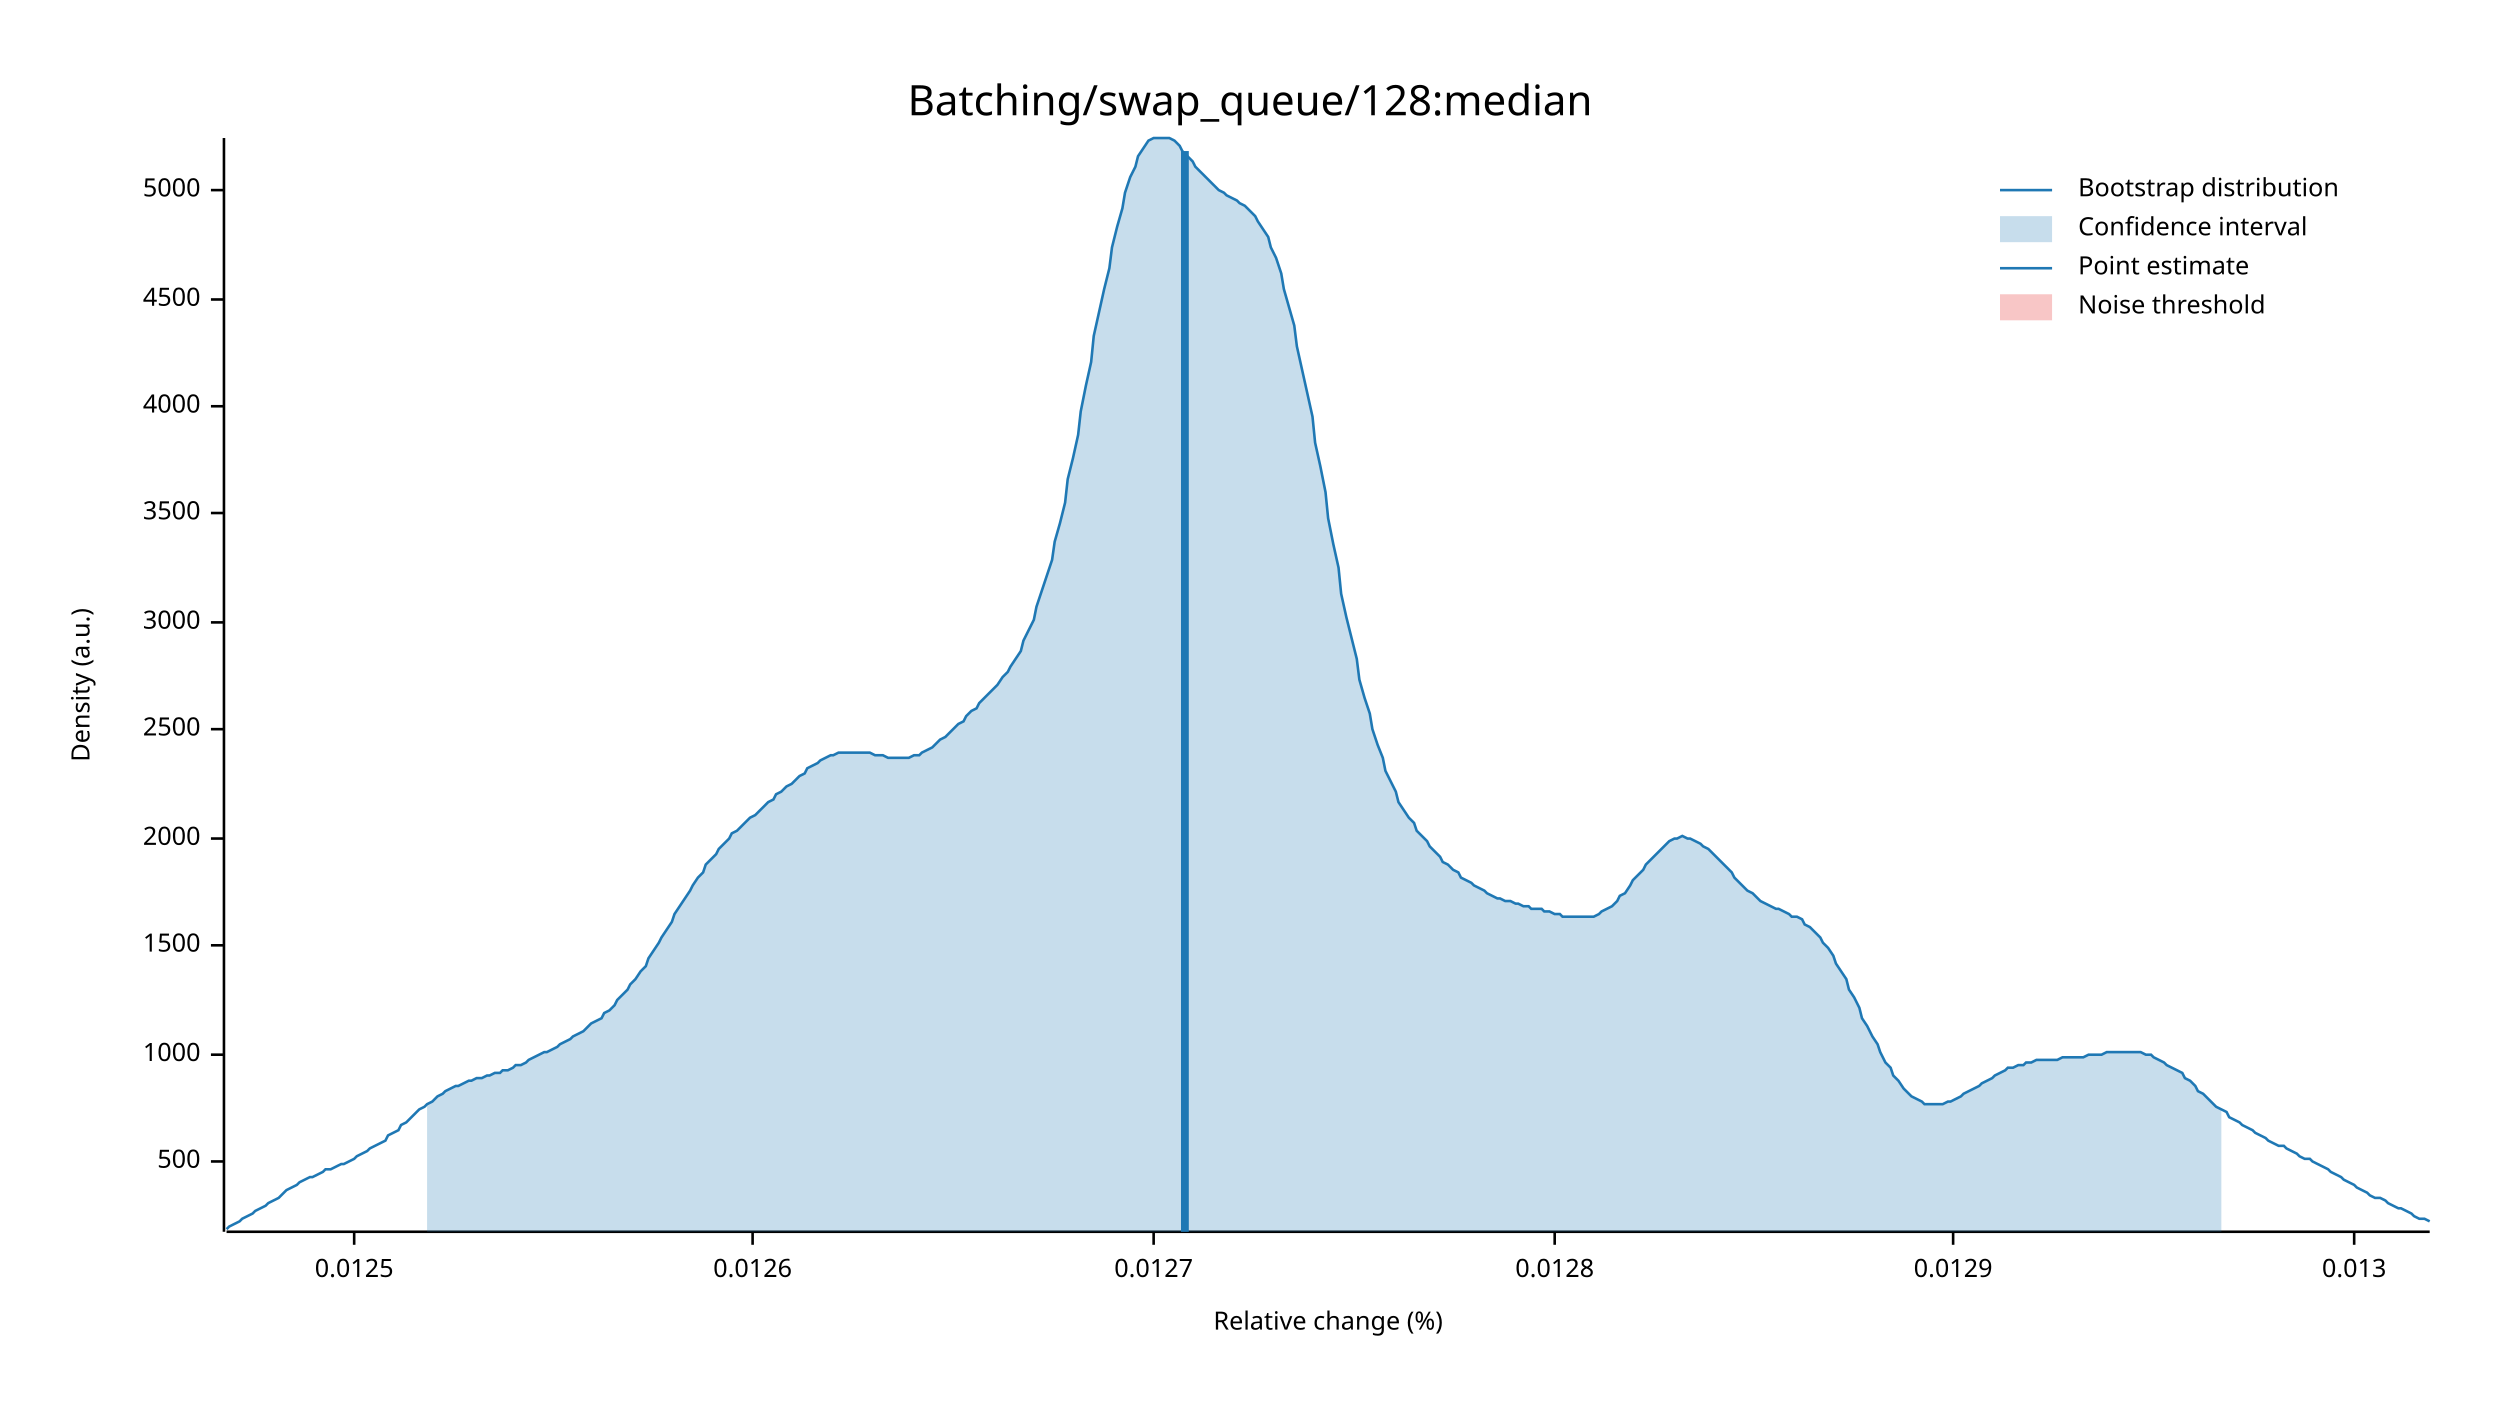
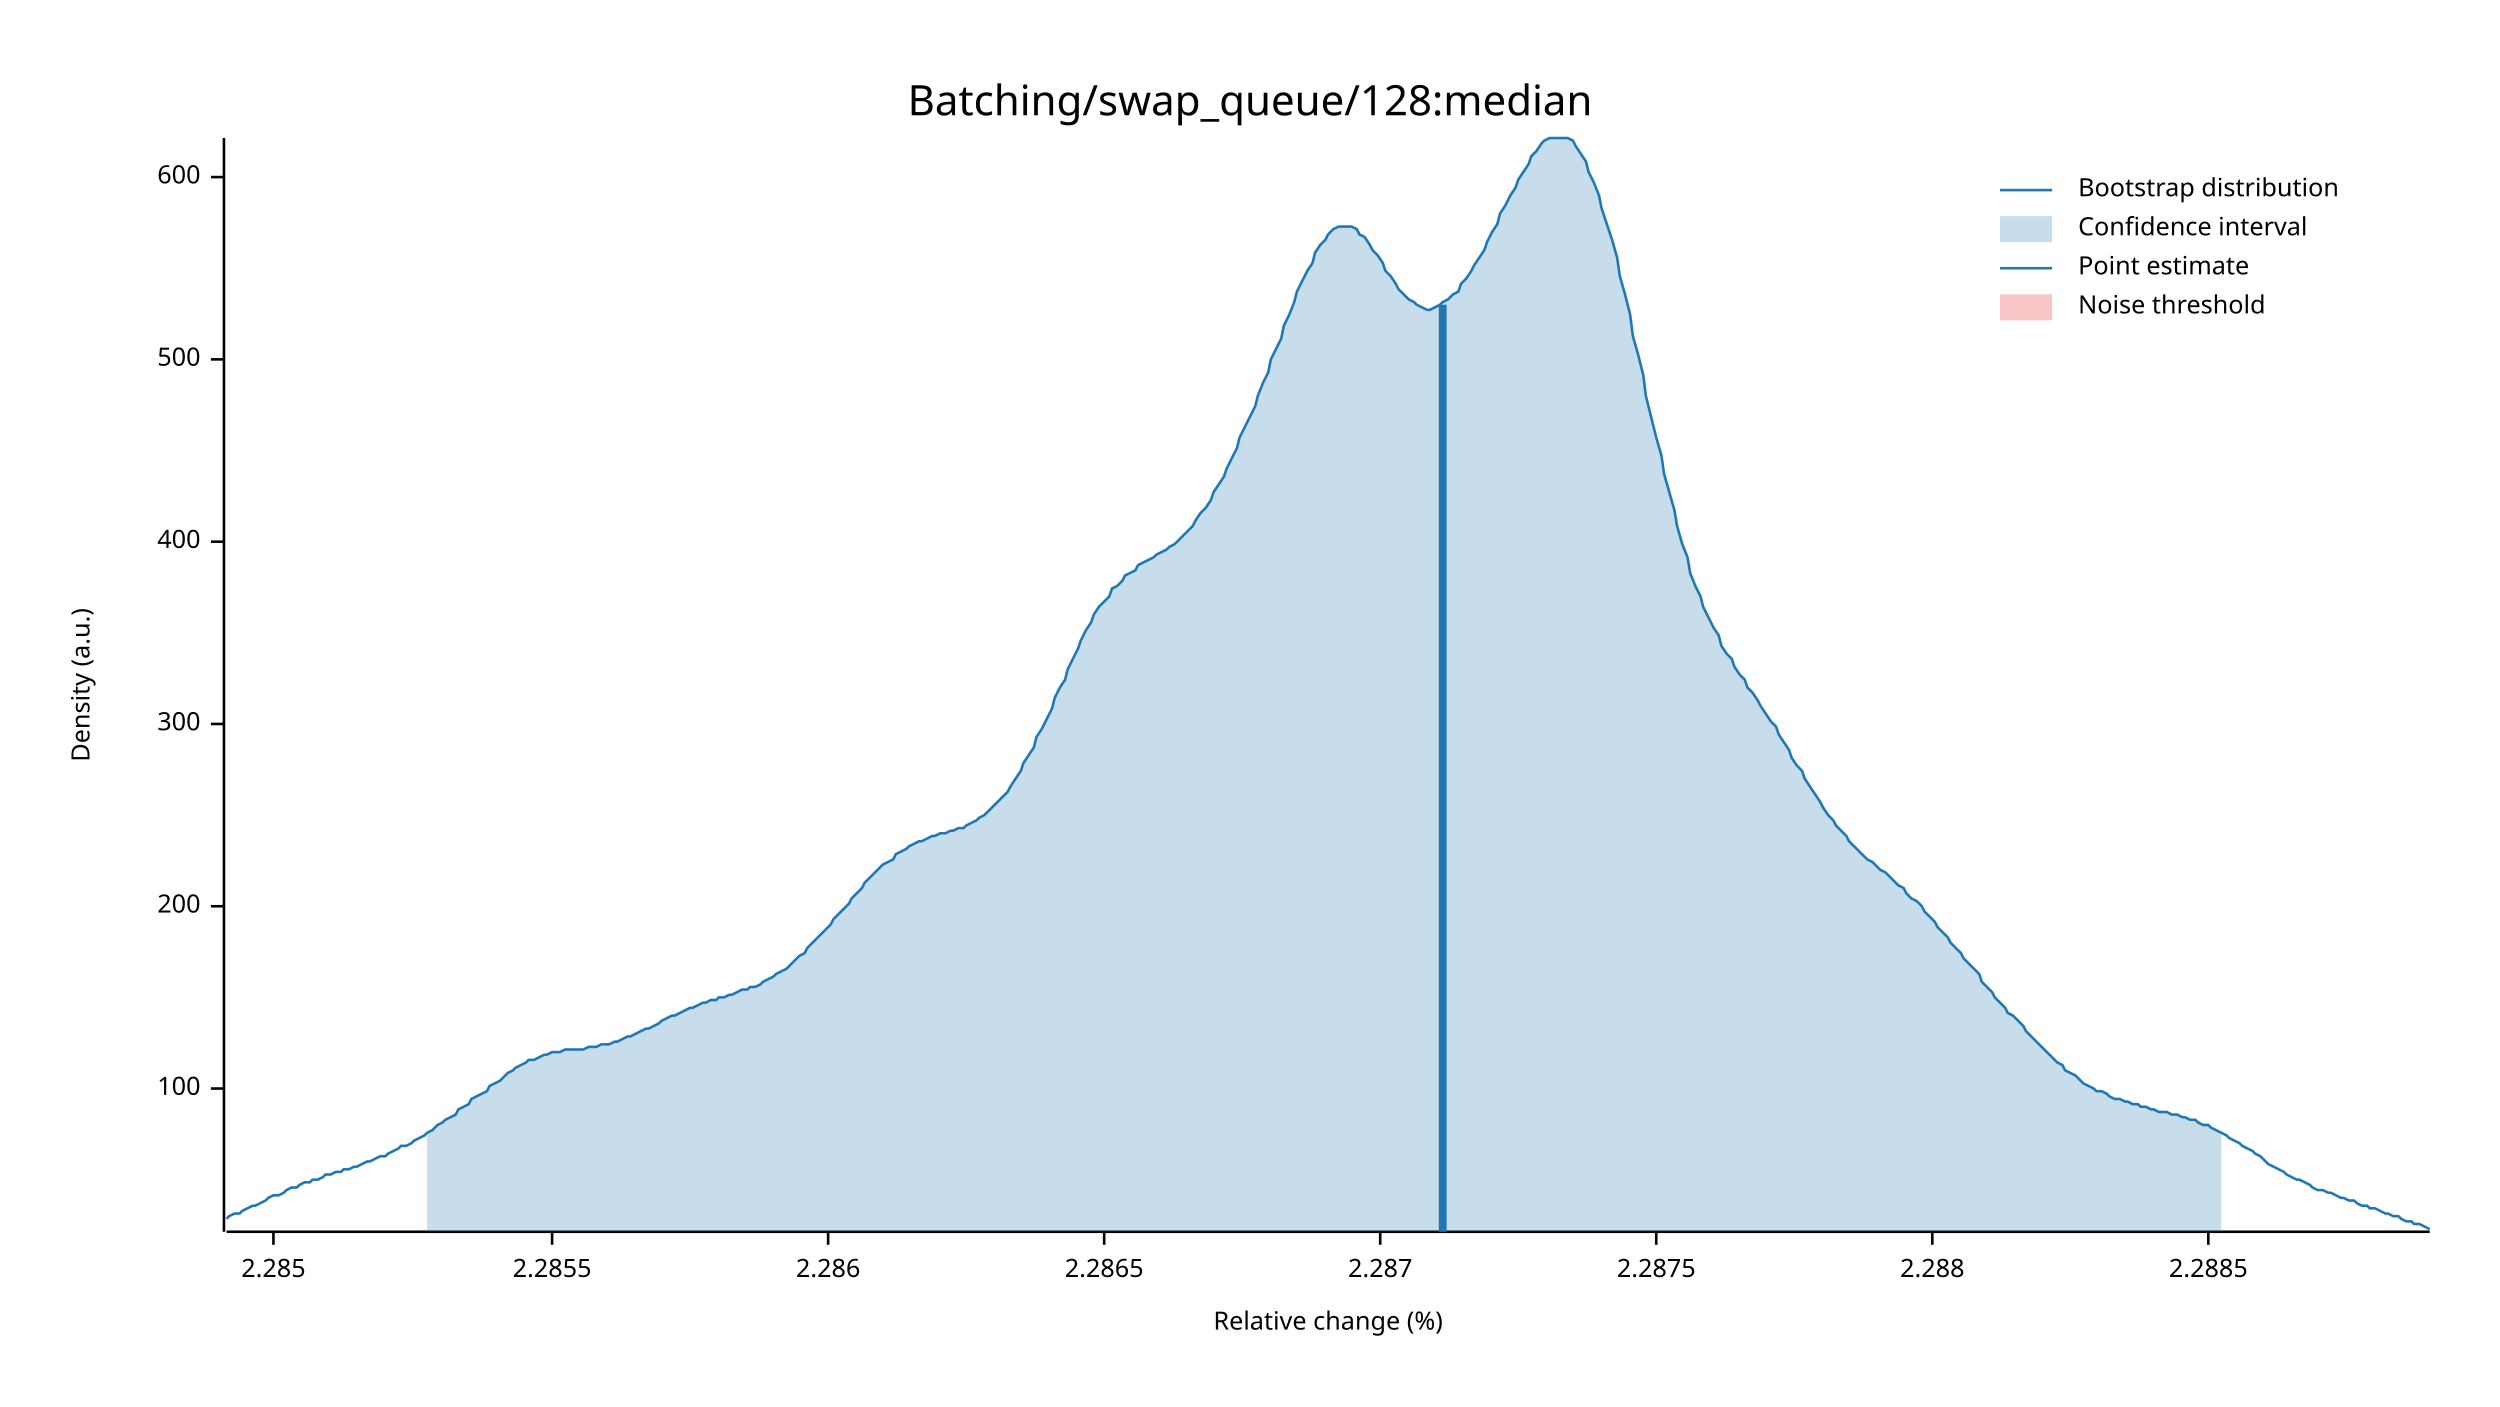
<svg xmlns="http://www.w3.org/2000/svg" width="960" height="540" viewBox="0 0 960 540">
  <text x="480" y="32" dy="0.76em" text-anchor="middle" font-family="sans-serif" font-size="16.129" opacity="1" fill="#000000">
Batching/swap_queue/128:median
</text>
  <text x="27" y="263" dy="0.76em" text-anchor="middle" font-family="sans-serif" font-size="9.677" opacity="1" fill="#000000" transform="rotate(270, 27, 263)">
Density (a.u.)
</text>
  <text x="510" y="513" dy="-0.5ex" text-anchor="middle" font-family="sans-serif" font-size="9.677" opacity="1" fill="#000000">
Relative change (%)
</text>
  <polyline fill="none" opacity="1" stroke="#000000" stroke-width="1" points="86,53 86,473 " />
-   <text x="77" y="446" dy="0.5ex" text-anchor="end" font-family="sans-serif" font-size="9.677" opacity="1" fill="#000000">
+   <text x="77" y="418" dy="0.5ex" text-anchor="end" font-family="sans-serif" font-size="9.677" opacity="1" fill="#000000">
+ 100
+ </text>
+   <polyline fill="none" opacity="1" stroke="#000000" stroke-width="1" points="81,418 86,418 " />
+   <text x="77" y="348" dy="0.5ex" text-anchor="end" font-family="sans-serif" font-size="9.677" opacity="1" fill="#000000">
+ 200
+ </text>
+   <polyline fill="none" opacity="1" stroke="#000000" stroke-width="1" points="81,348 86,348 " />
+   <text x="77" y="278" dy="0.5ex" text-anchor="end" font-family="sans-serif" font-size="9.677" opacity="1" fill="#000000">
+ 300
+ </text>
+   <polyline fill="none" opacity="1" stroke="#000000" stroke-width="1" points="81,278 86,278 " />
+   <text x="77" y="208" dy="0.5ex" text-anchor="end" font-family="sans-serif" font-size="9.677" opacity="1" fill="#000000">
+ 400
+ </text>
+   <polyline fill="none" opacity="1" stroke="#000000" stroke-width="1" points="81,208 86,208 " />
+   <text x="77" y="138" dy="0.5ex" text-anchor="end" font-family="sans-serif" font-size="9.677" opacity="1" fill="#000000">
500
</text>
-   <polyline fill="none" opacity="1" stroke="#000000" stroke-width="1" points="81,446 86,446 " />
-   <text x="77" y="405" dy="0.5ex" text-anchor="end" font-family="sans-serif" font-size="9.677" opacity="1" fill="#000000">
- 1000
+   <polyline fill="none" opacity="1" stroke="#000000" stroke-width="1" points="81,138 86,138 " />
+   <text x="77" y="68" dy="0.5ex" text-anchor="end" font-family="sans-serif" font-size="9.677" opacity="1" fill="#000000">
+ 600
</text>
-   <polyline fill="none" opacity="1" stroke="#000000" stroke-width="1" points="81,405 86,405 " />
-   <text x="77" y="363" dy="0.5ex" text-anchor="end" font-family="sans-serif" font-size="9.677" opacity="1" fill="#000000">
- 1500
+   <polyline fill="none" opacity="1" stroke="#000000" stroke-width="1" points="81,68 86,68 " />
+   <polyline fill="none" opacity="1" stroke="#000000" stroke-width="1" points="87,473 933,473 " />
+   <text x="105" y="483" dy="0.76em" text-anchor="middle" font-family="sans-serif" font-size="9.677" opacity="1" fill="#000000">
+ 2.285
</text>
-   <polyline fill="none" opacity="1" stroke="#000000" stroke-width="1" points="81,363 86,363 " />
-   <text x="77" y="322" dy="0.5ex" text-anchor="end" font-family="sans-serif" font-size="9.677" opacity="1" fill="#000000">
- 2000
+   <polyline fill="none" opacity="1" stroke="#000000" stroke-width="1" points="105,473 105,478 " />
+   <text x="212" y="483" dy="0.76em" text-anchor="middle" font-family="sans-serif" font-size="9.677" opacity="1" fill="#000000">
+ 2.2855
</text>
-   <polyline fill="none" opacity="1" stroke="#000000" stroke-width="1" points="81,322 86,322 " />
-   <text x="77" y="280" dy="0.5ex" text-anchor="end" font-family="sans-serif" font-size="9.677" opacity="1" fill="#000000">
- 2500
+   <polyline fill="none" opacity="1" stroke="#000000" stroke-width="1" points="212,473 212,478 " />
+   <text x="318" y="483" dy="0.76em" text-anchor="middle" font-family="sans-serif" font-size="9.677" opacity="1" fill="#000000">
+ 2.286
</text>
-   <polyline fill="none" opacity="1" stroke="#000000" stroke-width="1" points="81,280 86,280 " />
-   <text x="77" y="239" dy="0.5ex" text-anchor="end" font-family="sans-serif" font-size="9.677" opacity="1" fill="#000000">
- 3000
+   <polyline fill="none" opacity="1" stroke="#000000" stroke-width="1" points="318,473 318,478 " />
+   <text x="424" y="483" dy="0.76em" text-anchor="middle" font-family="sans-serif" font-size="9.677" opacity="1" fill="#000000">
+ 2.2865
</text>
-   <polyline fill="none" opacity="1" stroke="#000000" stroke-width="1" points="81,239 86,239 " />
-   <text x="77" y="197" dy="0.5ex" text-anchor="end" font-family="sans-serif" font-size="9.677" opacity="1" fill="#000000">
- 3500
+   <polyline fill="none" opacity="1" stroke="#000000" stroke-width="1" points="424,473 424,478 " />
+   <text x="530" y="483" dy="0.76em" text-anchor="middle" font-family="sans-serif" font-size="9.677" opacity="1" fill="#000000">
+ 2.287
</text>
-   <polyline fill="none" opacity="1" stroke="#000000" stroke-width="1" points="81,197 86,197 " />
-   <text x="77" y="156" dy="0.5ex" text-anchor="end" font-family="sans-serif" font-size="9.677" opacity="1" fill="#000000">
- 4000
+   <polyline fill="none" opacity="1" stroke="#000000" stroke-width="1" points="530,473 530,478 " />
+   <text x="636" y="483" dy="0.76em" text-anchor="middle" font-family="sans-serif" font-size="9.677" opacity="1" fill="#000000">
+ 2.2875
</text>
-   <polyline fill="none" opacity="1" stroke="#000000" stroke-width="1" points="81,156 86,156 " />
-   <text x="77" y="115" dy="0.5ex" text-anchor="end" font-family="sans-serif" font-size="9.677" opacity="1" fill="#000000">
- 4500
+   <polyline fill="none" opacity="1" stroke="#000000" stroke-width="1" points="636,473 636,478 " />
+   <text x="742" y="483" dy="0.76em" text-anchor="middle" font-family="sans-serif" font-size="9.677" opacity="1" fill="#000000">
+ 2.288
</text>
-   <polyline fill="none" opacity="1" stroke="#000000" stroke-width="1" points="81,115 86,115 " />
-   <text x="77" y="73" dy="0.5ex" text-anchor="end" font-family="sans-serif" font-size="9.677" opacity="1" fill="#000000">
- 5000
+   <polyline fill="none" opacity="1" stroke="#000000" stroke-width="1" points="742,473 742,478 " />
+   <text x="848" y="483" dy="0.76em" text-anchor="middle" font-family="sans-serif" font-size="9.677" opacity="1" fill="#000000">
+ 2.2885
</text>
-   <polyline fill="none" opacity="1" stroke="#000000" stroke-width="1" points="81,73 86,73 " />
-   <polyline fill="none" opacity="1" stroke="#000000" stroke-width="1" points="87,473 933,473 " />
-   <text x="136" y="483" dy="0.76em" text-anchor="middle" font-family="sans-serif" font-size="9.677" opacity="1" fill="#000000">
- 0.0125
- </text>
-   <polyline fill="none" opacity="1" stroke="#000000" stroke-width="1" points="136,473 136,478 " />
-   <text x="289" y="483" dy="0.76em" text-anchor="middle" font-family="sans-serif" font-size="9.677" opacity="1" fill="#000000">
- 0.0126
- </text>
-   <polyline fill="none" opacity="1" stroke="#000000" stroke-width="1" points="289,473 289,478 " />
-   <text x="443" y="483" dy="0.76em" text-anchor="middle" font-family="sans-serif" font-size="9.677" opacity="1" fill="#000000">
- 0.0127
- </text>
-   <polyline fill="none" opacity="1" stroke="#000000" stroke-width="1" points="443,473 443,478 " />
-   <text x="597" y="483" dy="0.76em" text-anchor="middle" font-family="sans-serif" font-size="9.677" opacity="1" fill="#000000">
- 0.0128
- </text>
-   <polyline fill="none" opacity="1" stroke="#000000" stroke-width="1" points="597,473 597,478 " />
-   <text x="750" y="483" dy="0.76em" text-anchor="middle" font-family="sans-serif" font-size="9.677" opacity="1" fill="#000000">
- 0.0129
- </text>
-   <polyline fill="none" opacity="1" stroke="#000000" stroke-width="1" points="750,473 750,478 " />
-   <text x="904" y="483" dy="0.76em" text-anchor="middle" font-family="sans-serif" font-size="9.677" opacity="1" fill="#000000">
- 0.013
- </text>
-   <polyline fill="none" opacity="1" stroke="#000000" stroke-width="1" points="904,473 904,478 " />
-   <polyline fill="none" opacity="1" stroke="#1F78B4" stroke-width="1" points="87,472 88,471 90,470 92,469 93,468 95,467 97,466 98,465 100,464 102,463 103,462 105,461 107,460 109,458 110,457 112,456 114,455 115,454 117,453 119,452 120,452 122,451 124,450 125,449 127,449 129,448 131,447 132,447 134,446 136,445 137,444 139,443 141,442 142,441 144,440 146,439 148,438 149,436 151,435 153,434 154,432 156,431 158,429 159,428 161,426 163,425 164,424 166,423 168,421 170,420 171,419 173,418 175,417 176,417 178,416 180,415 181,415 183,414 185,414 187,413 188,413 190,412 192,412 193,411 195,411 197,410 198,409 200,409 202,408 203,407 205,406 207,405 209,404 210,404 212,403 214,402 215,401 217,400 219,399 220,398 222,397 224,396 226,394 227,393 229,392 231,391 232,389 234,388 236,386 237,384 239,382 241,380 242,378 244,376 246,373 248,371 249,368 251,365 253,362 254,360 256,357 258,354 259,351 261,348 263,345 265,342 266,340 268,337 270,335 271,332 273,330 275,328 276,326 278,324 280,322 281,320 283,319 285,317 287,315 288,314 290,313 292,311 293,310 295,308 297,307 298,305 300,304 302,302 304,301 305,300 307,298 309,297 310,295 312,294 314,293 315,292 317,291 319,290 320,290 322,289 324,289 326,289 327,289 329,289 331,289 332,289 334,289 336,290 337,290 339,290 341,291 343,291 344,291 346,291 348,291 349,291 351,290 353,290 354,289 356,288 358,287 359,286 361,284 363,283 365,281 366,280 368,278 370,277 371,275 373,273 375,272 376,270 378,268 380,266 381,265 383,263 385,260 387,258 388,256 390,253 392,250 393,246 395,242 397,238 398,233 400,227 402,221 404,215 405,208 407,201 409,193 410,184 412,176 414,167 415,158 417,148 419,139 420,129 422,120 424,111 426,103 427,95 429,87 431,80 432,74 434,68 436,64 437,60 439,57 441,54 443,53 444,53 446,53 448,53 449,53 451,54 453,56 454,58 456,60 458,62 459,64 461,66 463,68 465,70 466,71 468,73 470,74 471,75 473,76 475,77 476,78 478,79 480,81 482,83 483,85 485,88 487,91 488,95 490,99 492,105 493,111 495,118 497,125 498,133 500,142 502,151 504,160 505,170 507,179 509,189 510,199 512,209 514,218 515,228 517,237 519,245 521,253 522,261 524,268 526,274 527,280 529,286 531,291 532,296 534,300 536,304 537,308 539,311 541,314 543,316 544,319 546,321 548,323 549,325 551,327 553,329 554,331 556,332 558,334 560,335 561,337 563,338 565,339 566,340 568,341 570,342 571,343 573,344 575,345 576,345 578,346 580,346 582,347 583,347 585,348 587,348 588,349 590,349 592,349 593,350 595,350 597,351 599,351 600,352 602,352 604,352 605,352 607,352 609,352 610,352 612,352 614,351 615,350 617,349 619,348 621,346 622,344 624,343 626,340 627,338 629,336 631,334 632,332 634,330 636,328 638,326 639,325 641,323 643,322 644,322 646,321 648,322 649,322 651,323 653,324 654,325 656,326 658,328 660,330 661,331 663,333 665,335 666,337 668,339 670,341 671,342 673,343 675,345 676,346 678,347 680,348 682,349 683,349 685,350 687,351 688,352 690,352 692,353 693,355 695,356 697,358 699,360 700,362 702,364 704,367 705,370 707,373 709,376 710,380 712,383 714,387 715,391 717,394 719,398 721,401 722,404 724,408 726,410 727,413 729,415 731,418 732,419 734,421 736,422 738,423 739,424 741,424 743,424 744,424 746,424 748,423 749,423 751,422 753,421 754,420 756,419 758,418 760,417 761,416 763,415 765,414 766,413 768,412 770,411 771,410 773,410 775,409 777,409 778,408 780,408 782,407 783,407 785,407 787,407 788,407 790,407 792,406 793,406 795,406 797,406 799,406 800,406 802,405 804,405 805,405 807,405 809,404 810,404 812,404 814,404 816,404 817,404 819,404 821,404 822,404 824,405 826,405 827,406 829,407 831,408 832,409 834,410 836,411 838,412 839,414 841,415 843,417 844,419 846,420 848,422 849,423 851,425 853,426 855,427 856,429 858,430 860,431 861,432 863,433 865,434 866,435 868,436 870,437 871,438 873,439 875,440 877,440 878,441 880,442 882,443 883,444 885,445 887,445 888,446 890,447 892,448 894,449 895,450 897,451 899,452 900,453 902,454 904,455 905,456 907,457 909,458 910,459 912,460 914,460 916,461 917,462 919,463 921,464 922,464 924,465 926,466 927,467 929,468 931,468 933,469 " />
-   <polygon opacity="0.25" fill="#1F78B4" points="164,424 166,423 168,421 170,420 171,419 173,418 175,417 176,417 178,416 180,415 181,415 183,414 185,414 187,413 188,413 190,412 192,412 193,411 195,411 197,410 198,409 200,409 202,408 203,407 205,406 207,405 209,404 210,404 212,403 214,402 215,401 217,400 219,399 220,398 222,397 224,396 226,394 227,393 229,392 231,391 232,389 234,388 236,386 237,384 239,382 241,380 242,378 244,376 246,373 248,371 249,368 251,365 253,362 254,360 256,357 258,354 259,351 261,348 263,345 265,342 266,340 268,337 270,335 271,332 273,330 275,328 276,326 278,324 280,322 281,320 283,319 285,317 287,315 288,314 290,313 292,311 293,310 295,308 297,307 298,305 300,304 302,302 304,301 305,300 307,298 309,297 310,295 312,294 314,293 315,292 317,291 319,290 320,290 322,289 324,289 326,289 327,289 329,289 331,289 332,289 334,289 336,290 337,290 339,290 341,291 343,291 344,291 346,291 348,291 349,291 351,290 353,290 354,289 356,288 358,287 359,286 361,284 363,283 365,281 366,280 368,278 370,277 371,275 373,273 375,272 376,270 378,268 380,266 381,265 383,263 385,260 387,258 388,256 390,253 392,250 393,246 395,242 397,238 398,233 400,227 402,221 404,215 405,208 407,201 409,193 410,184 412,176 414,167 415,158 417,148 419,139 420,129 422,120 424,111 426,103 427,95 429,87 431,80 432,74 434,68 436,64 437,60 439,57 441,54 443,53 444,53 446,53 448,53 449,53 451,54 453,56 454,58 456,60 458,62 459,64 461,66 463,68 465,70 466,71 468,73 470,74 471,75 473,76 475,77 476,78 478,79 480,81 482,83 483,85 485,88 487,91 488,95 490,99 492,105 493,111 495,118 497,125 498,133 500,142 502,151 504,160 505,170 507,179 509,189 510,199 512,209 514,218 515,228 517,237 519,245 521,253 522,261 524,268 526,274 527,280 529,286 531,291 532,296 534,300 536,304 537,308 539,311 541,314 543,316 544,319 546,321 548,323 549,325 551,327 553,329 554,331 556,332 558,334 560,335 561,337 563,338 565,339 566,340 568,341 570,342 571,343 573,344 575,345 576,345 578,346 580,346 582,347 583,347 585,348 587,348 588,349 590,349 592,349 593,350 595,350 597,351 599,351 600,352 602,352 604,352 605,352 607,352 609,352 610,352 612,352 614,351 615,350 617,349 619,348 621,346 622,344 624,343 626,340 627,338 629,336 631,334 632,332 634,330 636,328 638,326 639,325 641,323 643,322 644,322 646,321 648,322 649,322 651,323 653,324 654,325 656,326 658,328 660,330 661,331 663,333 665,335 666,337 668,339 670,341 671,342 673,343 675,345 676,346 678,347 680,348 682,349 683,349 685,350 687,351 688,352 690,352 692,353 693,355 695,356 697,358 699,360 700,362 702,364 704,367 705,370 707,373 709,376 710,380 712,383 714,387 715,391 717,394 719,398 721,401 722,404 724,408 726,410 727,413 729,415 731,418 732,419 734,421 736,422 738,423 739,424 741,424 743,424 744,424 746,424 748,423 749,423 751,422 753,421 754,420 756,419 758,418 760,417 761,416 763,415 765,414 766,413 768,412 770,411 771,410 773,410 775,409 777,409 778,408 780,408 782,407 783,407 785,407 787,407 788,407 790,407 792,406 793,406 795,406 797,406 799,406 800,406 802,405 804,405 805,405 807,405 809,404 810,404 812,404 814,404 816,404 817,404 819,404 821,404 822,404 824,405 826,405 827,406 829,407 831,408 832,409 834,410 836,411 838,412 839,414 841,415 843,417 844,419 846,420 848,422 849,423 851,425 853,426 853,473 164,473 " />
-   <polyline fill="none" opacity="1" stroke="#1F78B4" stroke-width="3" points="455,473 455,58 " />
+   <polyline fill="none" opacity="1" stroke="#000000" stroke-width="1" points="848,473 848,478 " />
+   <polyline fill="none" opacity="1" stroke="#1F78B4" stroke-width="1" points="87,468 88,467 90,466 92,466 93,465 95,464 97,463 98,463 100,462 102,461 103,460 105,459 107,459 109,458 110,457 112,456 114,456 115,455 117,454 119,454 120,453 122,453 124,452 125,451 127,451 129,450 131,450 132,449 134,449 136,448 137,448 139,447 141,446 142,446 144,445 146,444 148,444 149,443 151,442 153,441 154,440 156,440 158,439 159,438 161,437 163,436 164,435 166,434 168,432 170,431 171,430 173,429 175,428 176,426 178,425 180,424 181,422 183,421 185,420 187,419 188,417 190,416 192,415 193,414 195,412 197,411 198,410 200,409 202,408 203,407 205,407 207,406 209,405 210,405 212,404 214,404 215,404 217,403 219,403 220,403 222,403 224,403 226,402 227,402 229,402 231,401 232,401 234,401 236,400 237,400 239,399 241,398 242,398 244,397 246,396 248,395 249,395 251,394 253,393 254,392 256,391 258,390 259,390 261,389 263,388 265,387 266,387 268,386 270,385 271,385 273,384 275,384 276,383 278,383 280,382 281,382 283,381 285,380 287,380 288,379 290,379 292,378 293,377 295,376 297,375 298,374 300,373 302,372 304,370 305,369 307,367 309,366 310,364 312,362 314,360 315,359 317,357 319,355 320,353 322,351 324,349 326,347 327,345 329,343 331,341 332,339 334,337 336,335 337,334 339,332 341,331 343,330 344,328 346,327 348,326 349,325 351,324 353,323 354,323 356,322 358,321 359,321 361,320 363,320 365,319 366,319 368,318 370,318 371,317 373,316 375,315 376,314 378,313 380,311 381,310 383,308 385,306 387,304 388,302 390,299 392,296 393,293 395,290 397,287 398,283 400,280 402,276 404,272 405,268 407,264 409,261 410,257 412,253 414,249 415,246 417,242 419,239 420,236 422,233 424,231 426,229 427,226 429,225 431,223 432,221 434,220 436,219 437,217 439,216 441,215 443,214 444,213 446,212 448,211 449,210 451,209 453,207 454,206 456,204 458,202 459,200 461,197 463,195 465,192 466,189 468,186 470,183 471,180 473,176 475,172 476,168 478,164 480,160 482,156 483,152 485,147 487,143 488,138 490,134 492,130 493,125 495,121 497,116 498,112 500,108 502,104 504,101 505,97 507,94 509,92 510,90 512,88 514,87 515,87 517,87 519,87 521,88 522,90 524,91 526,94 527,96 529,98 531,101 532,104 534,106 536,109 537,111 539,113 541,115 543,116 544,117 546,118 548,119 549,119 551,118 553,117 554,116 556,115 558,113 560,112 561,109 563,107 565,104 566,102 568,99 570,96 571,93 573,89 575,86 576,82 578,79 580,75 582,72 583,69 585,66 587,63 588,60 590,58 592,55 593,54 595,53 597,53 599,53 600,53 602,53 604,54 605,56 607,59 609,62 610,66 612,70 614,75 615,80 617,86 619,92 621,99 622,106 624,113 626,121 627,129 629,136 631,144 632,152 634,160 636,168 638,175 639,182 641,189 643,196 644,202 646,209 648,214 649,220 651,225 653,229 654,233 656,237 658,241 660,244 661,248 663,251 665,253 666,256 668,259 670,261 671,264 673,266 675,269 676,271 678,274 680,277 682,279 683,282 685,285 687,288 688,291 690,294 692,296 693,299 695,302 697,305 699,308 700,310 702,313 704,315 705,317 707,319 709,321 710,323 712,325 714,327 715,328 717,330 719,331 721,333 722,334 724,335 726,337 727,338 729,340 731,341 732,343 734,345 736,346 738,348 739,350 741,352 743,354 744,356 746,358 748,360 749,362 751,364 753,366 754,368 756,370 758,372 760,374 761,377 763,379 765,381 766,383 768,385 770,387 771,389 773,390 775,392 777,394 778,396 780,398 782,400 783,401 785,403 787,405 788,406 790,408 792,409 793,411 795,412 797,413 799,415 800,416 802,417 804,418 805,419 807,419 809,420 810,421 812,422 814,422 816,423 817,423 819,424 821,424 822,425 824,425 826,426 827,426 829,427 831,427 832,427 834,428 836,428 838,429 839,429 841,430 843,430 844,431 846,432 848,432 849,433 851,434 853,435 855,436 856,437 858,438 860,439 861,440 863,441 865,442 866,443 868,444 870,446 871,447 873,448 875,449 877,450 878,451 880,452 882,453 883,453 885,454 887,455 888,456 890,457 892,457 894,458 895,458 897,459 899,460 900,460 902,461 904,461 905,462 907,463 909,463 910,464 912,464 914,465 916,466 917,466 919,467 921,467 922,468 924,469 926,469 927,470 929,470 931,471 933,472 " />
+   <polygon opacity="0.25" fill="#1F78B4" points="164,435 166,434 168,432 170,431 171,430 173,429 175,428 176,426 178,425 180,424 181,422 183,421 185,420 187,419 188,417 190,416 192,415 193,414 195,412 197,411 198,410 200,409 202,408 203,407 205,407 207,406 209,405 210,405 212,404 214,404 215,404 217,403 219,403 220,403 222,403 224,403 226,402 227,402 229,402 231,401 232,401 234,401 236,400 237,400 239,399 241,398 242,398 244,397 246,396 248,395 249,395 251,394 253,393 254,392 256,391 258,390 259,390 261,389 263,388 265,387 266,387 268,386 270,385 271,385 273,384 275,384 276,383 278,383 280,382 281,382 283,381 285,380 287,380 288,379 290,379 292,378 293,377 295,376 297,375 298,374 300,373 302,372 304,370 305,369 307,367 309,366 310,364 312,362 314,360 315,359 317,357 319,355 320,353 322,351 324,349 326,347 327,345 329,343 331,341 332,339 334,337 336,335 337,334 339,332 341,331 343,330 344,328 346,327 348,326 349,325 351,324 353,323 354,323 356,322 358,321 359,321 361,320 363,320 365,319 366,319 368,318 370,318 371,317 373,316 375,315 376,314 378,313 380,311 381,310 383,308 385,306 387,304 388,302 390,299 392,296 393,293 395,290 397,287 398,283 400,280 402,276 404,272 405,268 407,264 409,261 410,257 412,253 414,249 415,246 417,242 419,239 420,236 422,233 424,231 426,229 427,226 429,225 431,223 432,221 434,220 436,219 437,217 439,216 441,215 443,214 444,213 446,212 448,211 449,210 451,209 453,207 454,206 456,204 458,202 459,200 461,197 463,195 465,192 466,189 468,186 470,183 471,180 473,176 475,172 476,168 478,164 480,160 482,156 483,152 485,147 487,143 488,138 490,134 492,130 493,125 495,121 497,116 498,112 500,108 502,104 504,101 505,97 507,94 509,92 510,90 512,88 514,87 515,87 517,87 519,87 521,88 522,90 524,91 526,94 527,96 529,98 531,101 532,104 534,106 536,109 537,111 539,113 541,115 543,116 544,117 546,118 548,119 549,119 551,118 553,117 554,116 556,115 558,113 560,112 561,109 563,107 565,104 566,102 568,99 570,96 571,93 573,89 575,86 576,82 578,79 580,75 582,72 583,69 585,66 587,63 588,60 590,58 592,55 593,54 595,53 597,53 599,53 600,53 602,53 604,54 605,56 607,59 609,62 610,66 612,70 614,75 615,80 617,86 619,92 621,99 622,106 624,113 626,121 627,129 629,136 631,144 632,152 634,160 636,168 638,175 639,182 641,189 643,196 644,202 646,209 648,214 649,220 651,225 653,229 654,233 656,237 658,241 660,244 661,248 663,251 665,253 666,256 668,259 670,261 671,264 673,266 675,269 676,271 678,274 680,277 682,279 683,282 685,285 687,288 688,291 690,294 692,296 693,299 695,302 697,305 699,308 700,310 702,313 704,315 705,317 707,319 709,321 710,323 712,325 714,327 715,328 717,330 719,331 721,333 722,334 724,335 726,337 727,338 729,340 731,341 732,343 734,345 736,346 738,348 739,350 741,352 743,354 744,356 746,358 748,360 749,362 751,364 753,366 754,368 756,370 758,372 760,374 761,377 763,379 765,381 766,383 768,385 770,387 771,389 773,390 775,392 777,394 778,396 780,398 782,400 783,401 785,403 787,405 788,406 790,408 792,409 793,411 795,412 797,413 799,415 800,416 802,417 804,418 805,419 807,419 809,420 810,421 812,422 814,422 816,423 817,423 819,424 821,424 822,425 824,425 826,426 827,426 829,427 831,427 832,427 834,428 836,428 838,429 839,429 841,430 843,430 844,431 846,432 848,432 849,433 851,434 853,435 853,473 164,473 " />
+   <polyline fill="none" opacity="1" stroke="#1F78B4" stroke-width="3" points="554,473 554,117 " />
  <rect x="510" y="53" width="0" height="419" opacity="0.1" fill="#E31A1C" stroke="none" />
  <text x="798" y="68" dy="0.76em" text-anchor="start" font-family="sans-serif" font-size="9.677" opacity="1" fill="#000000">
Bootstrap distribution
</text>
  <text x="798" y="83" dy="0.76em" text-anchor="start" font-family="sans-serif" font-size="9.677" opacity="1" fill="#000000">
Confidence interval
</text>
  <text x="798" y="98" dy="0.76em" text-anchor="start" font-family="sans-serif" font-size="9.677" opacity="1" fill="#000000">
Point estimate
</text>
  <text x="798" y="113" dy="0.76em" text-anchor="start" font-family="sans-serif" font-size="9.677" opacity="1" fill="#000000">
Noise threshold
</text>
  <polyline fill="none" opacity="1" stroke="#1F78B4" stroke-width="1" points="768,73 788,73 " />
  <rect x="768" y="83" width="20" height="10" opacity="0.25" fill="#1F78B4" stroke="none" />
  <polyline fill="none" opacity="1" stroke="#1F78B4" stroke-width="1" points="768,103 788,103 " />
  <rect x="768" y="113" width="20" height="10" opacity="0.25" fill="#E31A1C" stroke="none" />
</svg>
